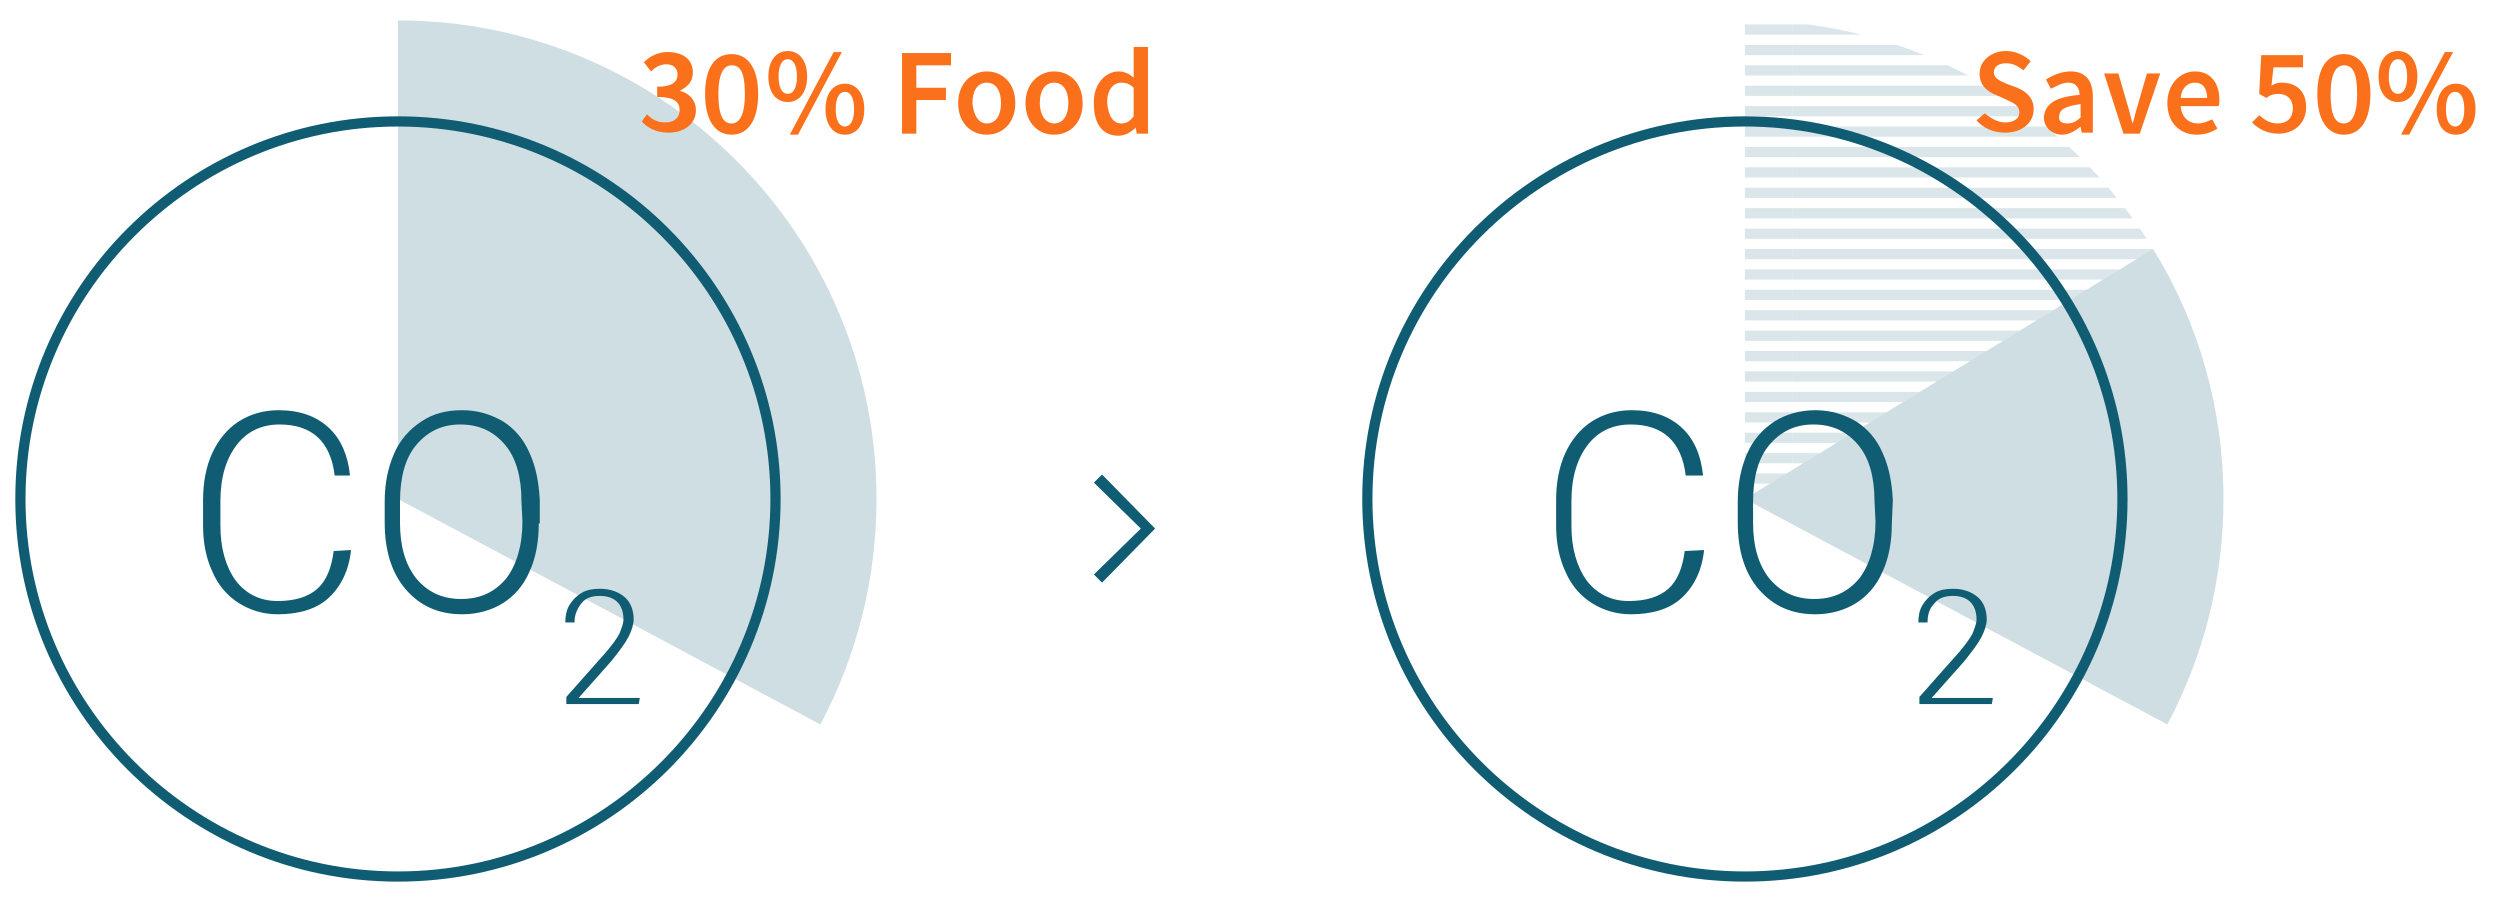
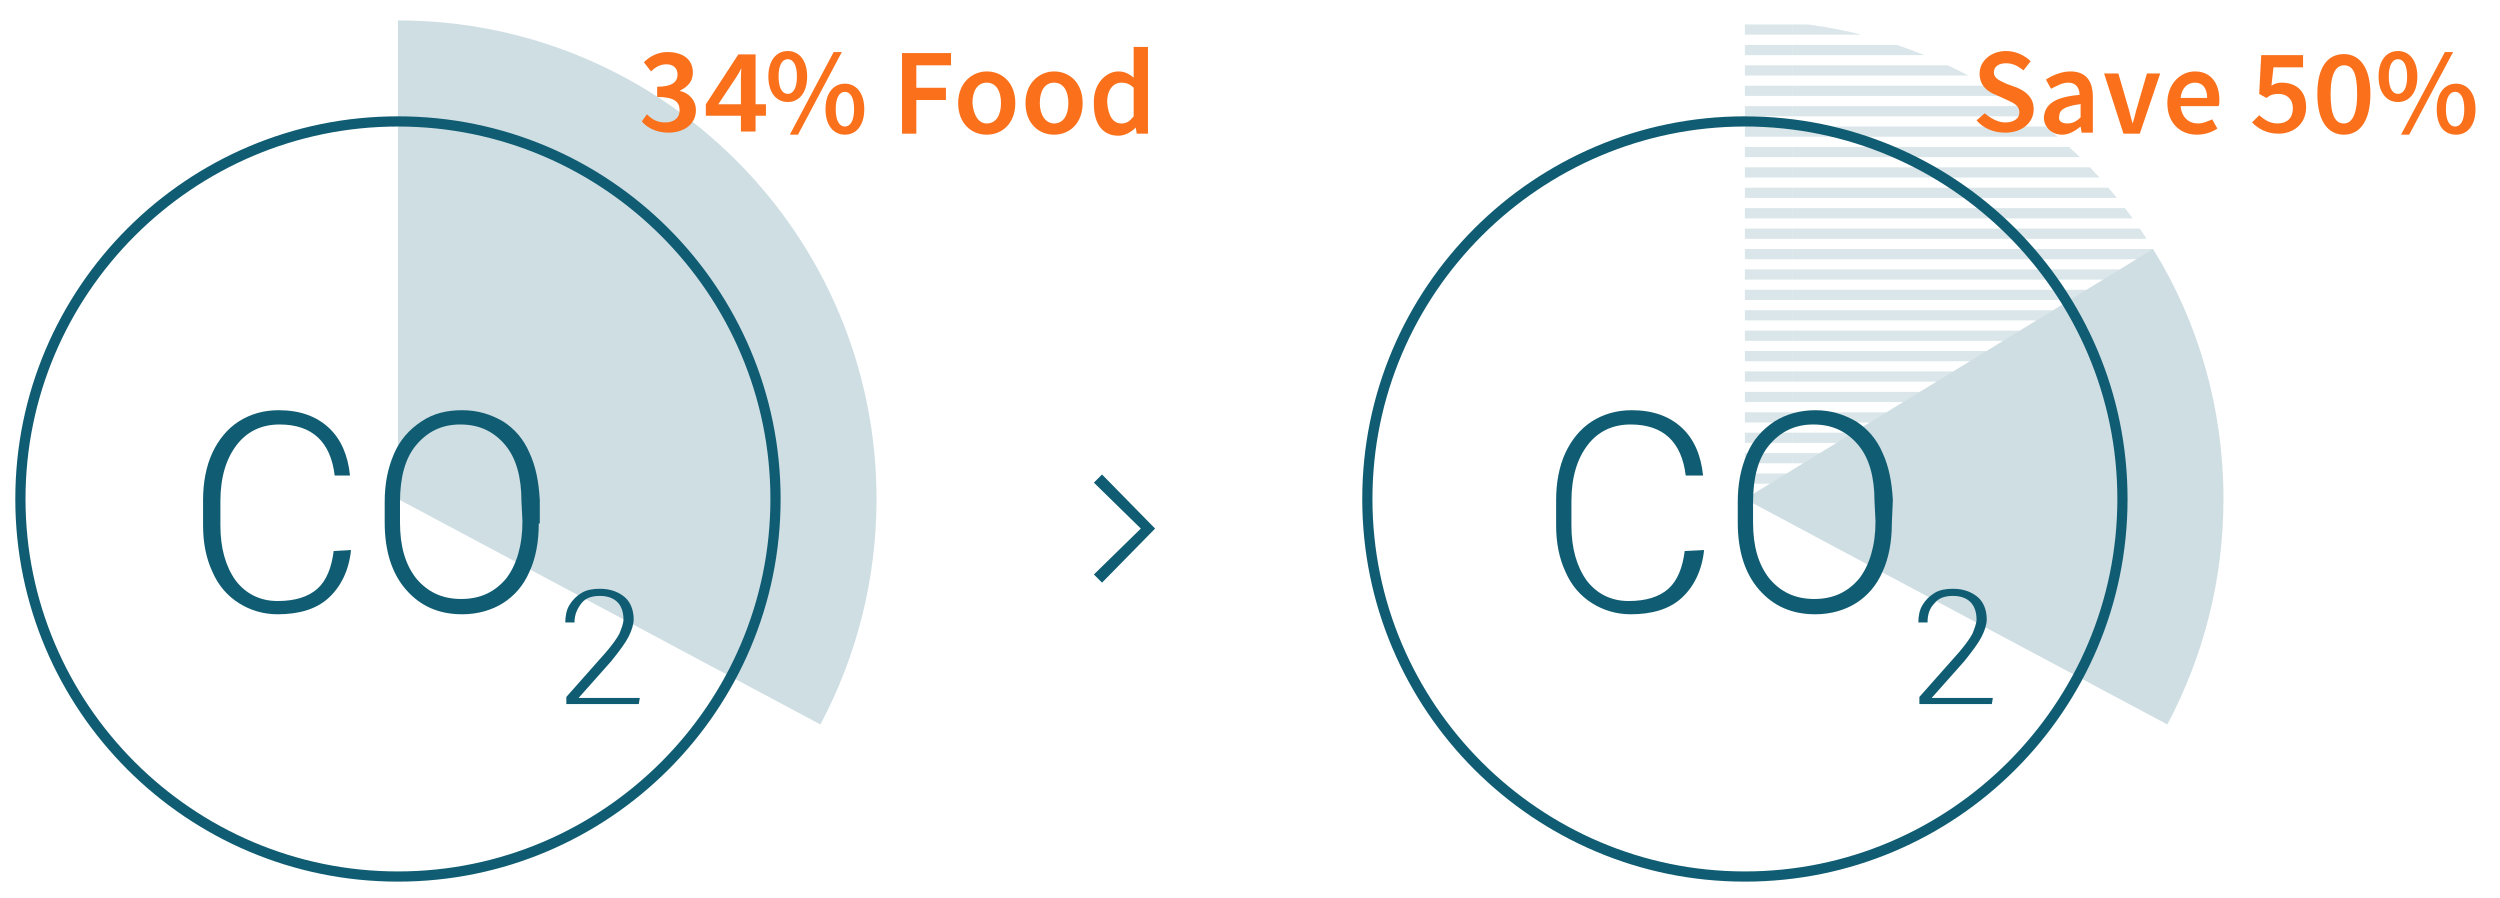
<svg xmlns="http://www.w3.org/2000/svg" width="100%" height="100%" viewBox="0 0 245 88" version="1.1" xml:space="preserve" style="fill-rule:evenodd;clip-rule:evenodd;stroke-miterlimit:10;">
  <g opacity="0.16">
    <g>
-       <clipPath id="_clip1">
-         <path d="M171,2L171,48.9L211,24.4C202.7,10.9 187.9,2 171,2Z" />
-       </clipPath>
-       <g clip-path="url(#_clip1)">
-         <rect x="175.7" y="-0.1" width="50" height="10" style="fill:none;" />
-         <g>
-           <path d="M175.7,9.9L225.7,9.9L225.7,-0.1L175.7,-0.1L175.7,9.9Z" style="fill:none;fill-rule:nonzero;" />
-           <g>
-             <path d="M175.7,9.9L225.7,9.9L225.7,-0.1L175.7,-0.1L175.7,9.9Z" style="fill:none;fill-rule:nonzero;" />
-             <path d="M225.7,8.9L175.7,8.9" style="fill:none;fill-rule:nonzero;stroke:rgb(16,93,115);stroke-width:1px;" />
-             <path d="M225.7,6.9L175.7,6.9" style="fill:none;fill-rule:nonzero;stroke:rgb(16,93,115);stroke-width:1px;" />
-             <path d="M225.7,4.9L175.7,4.9" style="fill:none;fill-rule:nonzero;stroke:rgb(16,93,115);stroke-width:1px;" />
-             <path d="M225.7,2.9L175.7,2.9" style="fill:none;fill-rule:nonzero;stroke:rgb(16,93,115);stroke-width:1px;" />
-             <path d="M225.7,0.9L175.7,0.9" style="fill:none;fill-rule:nonzero;stroke:rgb(16,93,115);stroke-width:1px;" />
-           </g>
-         </g>
-       </g>
-     </g>
-     <g>
-       <clipPath id="_clip2">
-         <path d="M171,2L171,48.9L211,24.4C202.7,10.9 187.9,2 171,2Z" />
-       </clipPath>
-       <g clip-path="url(#_clip2)">
-         <rect x="175.7" y="9.9" width="50" height="10" style="fill:none;" />
-         <g>
-           <path d="M175.7,19.9L225.7,19.9L225.7,9.9L175.7,9.9L175.7,19.9Z" style="fill:none;fill-rule:nonzero;" />
-           <g>
-             <path d="M175.7,19.9L225.7,19.9L225.7,9.9L175.7,9.9L175.7,19.9Z" style="fill:none;fill-rule:nonzero;" />
-             <path d="M225.7,18.9L175.7,18.9" style="fill:none;fill-rule:nonzero;stroke:rgb(16,93,115);stroke-width:1px;" />
-             <path d="M225.7,16.9L175.7,16.9" style="fill:none;fill-rule:nonzero;stroke:rgb(16,93,115);stroke-width:1px;" />
-             <path d="M225.7,14.9L175.7,14.9" style="fill:none;fill-rule:nonzero;stroke:rgb(16,93,115);stroke-width:1px;" />
-             <path d="M225.7,12.9L175.7,12.9" style="fill:none;fill-rule:nonzero;stroke:rgb(16,93,115);stroke-width:1px;" />
-             <path d="M225.7,10.9L175.7,10.9" style="fill:none;fill-rule:nonzero;stroke:rgb(16,93,115);stroke-width:1px;" />
-           </g>
-         </g>
-       </g>
-     </g>
-     <g>
-       <clipPath id="_clip3">
-         <path d="M171,2L171,48.9L211,24.4C202.7,10.9 187.9,2 171,2Z" />
-       </clipPath>
-       <g clip-path="url(#_clip3)">
-         <rect x="175.7" y="19.9" width="50" height="10" style="fill:none;" />
-         <g>
-           <path d="M175.7,29.9L225.7,29.9L225.7,19.9L175.7,19.9L175.7,29.9Z" style="fill:none;fill-rule:nonzero;" />
-           <g>
-             <path d="M175.7,29.9L225.7,29.9L225.7,19.9L175.7,19.9L175.7,29.9Z" style="fill:none;fill-rule:nonzero;" />
-             <path d="M225.7,28.9L175.7,28.9" style="fill:none;fill-rule:nonzero;stroke:rgb(16,93,115);stroke-width:1px;" />
-             <path d="M225.7,26.9L175.7,26.9" style="fill:none;fill-rule:nonzero;stroke:rgb(16,93,115);stroke-width:1px;" />
-             <path d="M225.7,24.9L175.7,24.9" style="fill:none;fill-rule:nonzero;stroke:rgb(16,93,115);stroke-width:1px;" />
-             <path d="M225.7,22.9L175.7,22.9" style="fill:none;fill-rule:nonzero;stroke:rgb(16,93,115);stroke-width:1px;" />
-             <path d="M225.7,20.9L175.7,20.9" style="fill:none;fill-rule:nonzero;stroke:rgb(16,93,115);stroke-width:1px;" />
-           </g>
-         </g>
-       </g>
-     </g>
-     <g>
-       <clipPath id="_clip4">
-         <path d="M171,2L171,48.9L211,24.4C202.7,10.9 187.9,2 171,2Z" />
-       </clipPath>
-       <g clip-path="url(#_clip4)">
-         <rect x="175.7" y="29.9" width="50" height="10" style="fill:none;" />
-         <g>
-           <path d="M175.7,39.9L225.7,39.9L225.7,29.9L175.7,29.9L175.7,39.9Z" style="fill:none;fill-rule:nonzero;" />
-           <g>
-             <path d="M175.7,39.9L225.7,39.9L225.7,29.9L175.7,29.9L175.7,39.9Z" style="fill:none;fill-rule:nonzero;" />
-             <path d="M225.7,38.9L175.7,38.9" style="fill:none;fill-rule:nonzero;stroke:rgb(16,93,115);stroke-width:1px;" />
-             <path d="M225.7,36.9L175.7,36.9" style="fill:none;fill-rule:nonzero;stroke:rgb(16,93,115);stroke-width:1px;" />
-             <path d="M225.7,34.9L175.7,34.9" style="fill:none;fill-rule:nonzero;stroke:rgb(16,93,115);stroke-width:1px;" />
-             <path d="M225.7,32.9L175.7,32.9" style="fill:none;fill-rule:nonzero;stroke:rgb(16,93,115);stroke-width:1px;" />
-             <path d="M225.7,30.9L175.7,30.9" style="fill:none;fill-rule:nonzero;stroke:rgb(16,93,115);stroke-width:1px;" />
-           </g>
-         </g>
-       </g>
-     </g>
-     <g>
-       <clipPath id="_clip5">
-         <path d="M171,2L171,48.9L211,24.4C202.7,10.9 187.9,2 171,2Z" />
-       </clipPath>
-       <g clip-path="url(#_clip5)">
-         <rect x="175.7" y="39.9" width="50" height="10" style="fill:none;" />
-         <g>
-           <path d="M175.7,49.9L225.7,49.9L225.7,39.9L175.7,39.9L175.7,49.9Z" style="fill:none;fill-rule:nonzero;" />
-           <g>
-             <path d="M175.7,49.9L225.7,49.9L225.7,39.9L175.7,39.9L175.7,49.9Z" style="fill:none;fill-rule:nonzero;" />
-             <path d="M225.7,48.9L175.7,48.9" style="fill:none;fill-rule:nonzero;stroke:rgb(16,93,115);stroke-width:1px;" />
-             <path d="M225.7,46.9L175.7,46.9" style="fill:none;fill-rule:nonzero;stroke:rgb(16,93,115);stroke-width:1px;" />
-             <path d="M225.7,44.9L175.7,44.9" style="fill:none;fill-rule:nonzero;stroke:rgb(16,93,115);stroke-width:1px;" />
-             <path d="M225.7,42.9L175.7,42.9" style="fill:none;fill-rule:nonzero;stroke:rgb(16,93,115);stroke-width:1px;" />
-             <path d="M225.7,40.9L175.7,40.9" style="fill:none;fill-rule:nonzero;stroke:rgb(16,93,115);stroke-width:1px;" />
-           </g>
-         </g>
-       </g>
-     </g>
-     <g>
-       <clipPath id="_clip6">
-         <path d="M171,2L171,48.9L211,24.4C202.7,10.9 187.9,2 171,2Z" />
-       </clipPath>
-       <g clip-path="url(#_clip6)">
-         <rect x="125.7" y="-0.1" width="50" height="10" style="fill:none;" />
-         <g>
-           <path d="M125.7,9.9L175.7,9.9L175.7,-0.1L125.7,-0.1L125.7,9.9Z" style="fill:none;fill-rule:nonzero;" />
-           <g>
-             <path d="M125.7,9.9L175.7,9.9L175.7,-0.1L125.7,-0.1L125.7,9.9Z" style="fill:none;fill-rule:nonzero;" />
-             <path d="M175.7,8.9L125.7,8.9" style="fill:none;fill-rule:nonzero;stroke:rgb(16,93,115);stroke-width:1px;" />
-             <path d="M175.7,6.9L125.7,6.9" style="fill:none;fill-rule:nonzero;stroke:rgb(16,93,115);stroke-width:1px;" />
-             <path d="M175.7,4.9L125.7,4.9" style="fill:none;fill-rule:nonzero;stroke:rgb(16,93,115);stroke-width:1px;" />
-             <path d="M175.7,2.9L125.7,2.9" style="fill:none;fill-rule:nonzero;stroke:rgb(16,93,115);stroke-width:1px;" />
-             <path d="M175.7,0.9L125.7,0.9" style="fill:none;fill-rule:nonzero;stroke:rgb(16,93,115);stroke-width:1px;" />
-           </g>
-         </g>
-       </g>
-     </g>
-     <g>
-       <clipPath id="_clip7">
-         <path d="M171,2L171,48.9L211,24.4C202.7,10.9 187.9,2 171,2Z" />
-       </clipPath>
-       <g clip-path="url(#_clip7)">
-         <rect x="125.7" y="9.9" width="50" height="10" style="fill:none;" />
-         <g>
-           <path d="M125.7,19.9L175.7,19.9L175.7,9.9L125.7,9.9L125.7,19.9Z" style="fill:none;fill-rule:nonzero;" />
-           <g>
-             <path d="M125.7,19.9L175.7,19.9L175.7,9.9L125.7,9.9L125.7,19.9Z" style="fill:none;fill-rule:nonzero;" />
-             <path d="M175.7,18.9L125.7,18.9" style="fill:none;fill-rule:nonzero;stroke:rgb(16,93,115);stroke-width:1px;" />
-             <path d="M175.7,16.9L125.7,16.9" style="fill:none;fill-rule:nonzero;stroke:rgb(16,93,115);stroke-width:1px;" />
-             <path d="M175.7,14.9L125.7,14.9" style="fill:none;fill-rule:nonzero;stroke:rgb(16,93,115);stroke-width:1px;" />
-             <path d="M175.7,12.9L125.7,12.9" style="fill:none;fill-rule:nonzero;stroke:rgb(16,93,115);stroke-width:1px;" />
-             <path d="M175.7,10.9L125.7,10.9" style="fill:none;fill-rule:nonzero;stroke:rgb(16,93,115);stroke-width:1px;" />
-           </g>
-         </g>
-       </g>
-     </g>
-     <g>
-       <clipPath id="_clip8">
-         <path d="M171,2L171,48.9L211,24.4C202.7,10.9 187.9,2 171,2Z" />
-       </clipPath>
-       <g clip-path="url(#_clip8)">
-         <rect x="125.7" y="19.9" width="50" height="10" style="fill:none;" />
-         <g>
-           <path d="M125.7,29.9L175.7,29.9L175.7,19.9L125.7,19.9L125.7,29.9Z" style="fill:none;fill-rule:nonzero;" />
-           <g>
-             <path d="M125.7,29.9L175.7,29.9L175.7,19.9L125.7,19.9L125.7,29.9Z" style="fill:none;fill-rule:nonzero;" />
-             <path d="M175.7,28.9L125.7,28.9" style="fill:none;fill-rule:nonzero;stroke:rgb(16,93,115);stroke-width:1px;" />
-             <path d="M175.7,26.9L125.7,26.9" style="fill:none;fill-rule:nonzero;stroke:rgb(16,93,115);stroke-width:1px;" />
-             <path d="M175.7,24.9L125.7,24.9" style="fill:none;fill-rule:nonzero;stroke:rgb(16,93,115);stroke-width:1px;" />
-             <path d="M175.7,22.9L125.7,22.9" style="fill:none;fill-rule:nonzero;stroke:rgb(16,93,115);stroke-width:1px;" />
-             <path d="M175.7,20.9L125.7,20.9" style="fill:none;fill-rule:nonzero;stroke:rgb(16,93,115);stroke-width:1px;" />
-           </g>
-         </g>
-       </g>
-     </g>
-     <g>
-       <clipPath id="_clip9">
-         <path d="M171,2L171,48.9L211,24.4C202.7,10.9 187.9,2 171,2Z" />
-       </clipPath>
-       <g clip-path="url(#_clip9)">
-         <rect x="125.7" y="29.9" width="50" height="10" style="fill:none;" />
-         <g>
-           <path d="M125.7,39.9L175.7,39.9L175.7,29.9L125.7,29.9L125.7,39.9Z" style="fill:none;fill-rule:nonzero;" />
-           <g>
-             <path d="M125.7,39.9L175.7,39.9L175.7,29.9L125.7,29.9L125.7,39.9Z" style="fill:none;fill-rule:nonzero;" />
-             <path d="M175.7,38.9L125.7,38.9" style="fill:none;fill-rule:nonzero;stroke:rgb(16,93,115);stroke-width:1px;" />
-             <path d="M175.7,36.9L125.7,36.9" style="fill:none;fill-rule:nonzero;stroke:rgb(16,93,115);stroke-width:1px;" />
-             <path d="M175.7,34.9L125.7,34.9" style="fill:none;fill-rule:nonzero;stroke:rgb(16,93,115);stroke-width:1px;" />
-             <path d="M175.7,32.9L125.7,32.9" style="fill:none;fill-rule:nonzero;stroke:rgb(16,93,115);stroke-width:1px;" />
-             <path d="M175.7,30.9L125.7,30.9" style="fill:none;fill-rule:nonzero;stroke:rgb(16,93,115);stroke-width:1px;" />
-           </g>
-         </g>
-       </g>
-     </g>
-     <g>
-       <clipPath id="_clip10">
-         <path d="M171,2L171,48.9L211,24.4C202.7,10.9 187.9,2 171,2Z" />
-       </clipPath>
-       <g clip-path="url(#_clip10)">
-         <rect x="125.7" y="39.9" width="50" height="10" style="fill:none;" />
-         <g>
-           <path d="M125.7,49.9L175.7,49.9L175.7,39.9L125.7,39.9L125.7,49.9Z" style="fill:none;fill-rule:nonzero;" />
-           <g>
-             <path d="M125.7,49.9L175.7,49.9L175.7,39.9L125.7,39.9L125.7,49.9Z" style="fill:none;fill-rule:nonzero;" />
-             <path d="M175.7,48.9L125.7,48.9" style="fill:none;fill-rule:nonzero;stroke:rgb(16,93,115);stroke-width:1px;" />
-             <path d="M175.7,46.9L125.7,46.9" style="fill:none;fill-rule:nonzero;stroke:rgb(16,93,115);stroke-width:1px;" />
-             <path d="M175.7,44.9L125.7,44.9" style="fill:none;fill-rule:nonzero;stroke:rgb(16,93,115);stroke-width:1px;" />
-             <path d="M175.7,42.9L125.7,42.9" style="fill:none;fill-rule:nonzero;stroke:rgb(16,93,115);stroke-width:1px;" />
-             <path d="M175.7,40.9L125.7,40.9" style="fill:none;fill-rule:nonzero;stroke:rgb(16,93,115);stroke-width:1px;" />
+       <g>
+         <clipPath id="_clip1">
+           <path d="M171,2L171,48.9L211,24.4C202.7,10.9 187.9,2 171,2Z" />
+         </clipPath>
+         <g clip-path="url(#_clip1)">
+           <rect x="175.7" y="-0.1" width="50" height="10" style="fill:none;" />
+           <g>
+             <rect x="175.7" y="-0.1" width="50" height="10" style="fill:none;fill-rule:nonzero;" />
+             <g>
+               <rect x="175.7" y="-0.1" width="50" height="10" style="fill:none;fill-rule:nonzero;" />
+               <path d="M225.7,8.9L175.7,8.9" style="fill:none;fill-rule:nonzero;stroke:rgb(16,93,115);stroke-width:1px;" />
+               <path d="M225.7,6.9L175.7,6.9" style="fill:none;fill-rule:nonzero;stroke:rgb(16,93,115);stroke-width:1px;" />
+               <path d="M225.7,4.9L175.7,4.9" style="fill:none;fill-rule:nonzero;stroke:rgb(16,93,115);stroke-width:1px;" />
+               <path d="M225.7,2.9L175.7,2.9" style="fill:none;fill-rule:nonzero;stroke:rgb(16,93,115);stroke-width:1px;" />
+               <path d="M225.7,0.9L175.7,0.9" style="fill:none;fill-rule:nonzero;stroke:rgb(16,93,115);stroke-width:1px;" />
+             </g>
+           </g>
+         </g>
+       </g>
+     </g>
+     <g>
+       <g>
+         <clipPath id="_clip2">
+           <path d="M171,2L171,48.9L211,24.4C202.7,10.9 187.9,2 171,2Z" />
+         </clipPath>
+         <g clip-path="url(#_clip2)">
+           <rect x="175.7" y="9.9" width="50" height="10" style="fill:none;" />
+           <g>
+             <rect x="175.7" y="9.9" width="50" height="10" style="fill:none;fill-rule:nonzero;" />
+             <g>
+               <rect x="175.7" y="9.9" width="50" height="10" style="fill:none;fill-rule:nonzero;" />
+               <path d="M225.7,18.9L175.7,18.9" style="fill:none;fill-rule:nonzero;stroke:rgb(16,93,115);stroke-width:1px;" />
+               <path d="M225.7,16.9L175.7,16.9" style="fill:none;fill-rule:nonzero;stroke:rgb(16,93,115);stroke-width:1px;" />
+               <path d="M225.7,14.9L175.7,14.9" style="fill:none;fill-rule:nonzero;stroke:rgb(16,93,115);stroke-width:1px;" />
+               <path d="M225.7,12.9L175.7,12.9" style="fill:none;fill-rule:nonzero;stroke:rgb(16,93,115);stroke-width:1px;" />
+               <path d="M225.7,10.9L175.7,10.9" style="fill:none;fill-rule:nonzero;stroke:rgb(16,93,115);stroke-width:1px;" />
+             </g>
+           </g>
+         </g>
+       </g>
+     </g>
+     <g>
+       <g>
+         <clipPath id="_clip3">
+           <path d="M171,2L171,48.9L211,24.4C202.7,10.9 187.9,2 171,2Z" />
+         </clipPath>
+         <g clip-path="url(#_clip3)">
+           <rect x="175.7" y="19.9" width="50" height="10" style="fill:none;" />
+           <g>
+             <rect x="175.7" y="19.9" width="50" height="10" style="fill:none;fill-rule:nonzero;" />
+             <g>
+               <rect x="175.7" y="19.9" width="50" height="10" style="fill:none;fill-rule:nonzero;" />
+               <path d="M225.7,28.9L175.7,28.9" style="fill:none;fill-rule:nonzero;stroke:rgb(16,93,115);stroke-width:1px;" />
+               <path d="M225.7,26.9L175.7,26.9" style="fill:none;fill-rule:nonzero;stroke:rgb(16,93,115);stroke-width:1px;" />
+               <path d="M225.7,24.9L175.7,24.9" style="fill:none;fill-rule:nonzero;stroke:rgb(16,93,115);stroke-width:1px;" />
+               <path d="M225.7,22.9L175.7,22.9" style="fill:none;fill-rule:nonzero;stroke:rgb(16,93,115);stroke-width:1px;" />
+               <path d="M225.7,20.9L175.7,20.9" style="fill:none;fill-rule:nonzero;stroke:rgb(16,93,115);stroke-width:1px;" />
+             </g>
+           </g>
+         </g>
+       </g>
+     </g>
+     <g>
+       <g>
+         <clipPath id="_clip4">
+           <path d="M171,2L171,48.9L211,24.4C202.7,10.9 187.9,2 171,2Z" />
+         </clipPath>
+         <g clip-path="url(#_clip4)">
+           <rect x="175.7" y="29.9" width="50" height="10" style="fill:none;" />
+           <g>
+             <rect x="175.7" y="29.9" width="50" height="10" style="fill:none;fill-rule:nonzero;" />
+             <g>
+               <rect x="175.7" y="29.9" width="50" height="10" style="fill:none;fill-rule:nonzero;" />
+               <path d="M225.7,38.9L175.7,38.9" style="fill:none;fill-rule:nonzero;stroke:rgb(16,93,115);stroke-width:1px;" />
+               <path d="M225.7,36.9L175.7,36.9" style="fill:none;fill-rule:nonzero;stroke:rgb(16,93,115);stroke-width:1px;" />
+               <path d="M225.7,34.9L175.7,34.9" style="fill:none;fill-rule:nonzero;stroke:rgb(16,93,115);stroke-width:1px;" />
+               <path d="M225.7,32.9L175.7,32.9" style="fill:none;fill-rule:nonzero;stroke:rgb(16,93,115);stroke-width:1px;" />
+               <path d="M225.7,30.9L175.7,30.9" style="fill:none;fill-rule:nonzero;stroke:rgb(16,93,115);stroke-width:1px;" />
+             </g>
+           </g>
+         </g>
+       </g>
+     </g>
+     <g>
+       <g>
+         <clipPath id="_clip5">
+           <path d="M171,2L171,48.9L211,24.4C202.7,10.9 187.9,2 171,2Z" />
+         </clipPath>
+         <g clip-path="url(#_clip5)">
+           <rect x="175.7" y="39.9" width="50" height="10" style="fill:none;" />
+           <g>
+             <rect x="175.7" y="39.9" width="50" height="10" style="fill:none;fill-rule:nonzero;" />
+             <g>
+               <rect x="175.7" y="39.9" width="50" height="10" style="fill:none;fill-rule:nonzero;" />
+               <path d="M225.7,48.9L175.7,48.9" style="fill:none;fill-rule:nonzero;stroke:rgb(16,93,115);stroke-width:1px;" />
+               <path d="M225.7,46.9L175.7,46.9" style="fill:none;fill-rule:nonzero;stroke:rgb(16,93,115);stroke-width:1px;" />
+               <path d="M225.7,44.9L175.7,44.9" style="fill:none;fill-rule:nonzero;stroke:rgb(16,93,115);stroke-width:1px;" />
+               <path d="M225.7,42.9L175.7,42.9" style="fill:none;fill-rule:nonzero;stroke:rgb(16,93,115);stroke-width:1px;" />
+               <path d="M225.7,40.9L175.7,40.9" style="fill:none;fill-rule:nonzero;stroke:rgb(16,93,115);stroke-width:1px;" />
+             </g>
+           </g>
+         </g>
+       </g>
+     </g>
+     <g>
+       <g>
+         <clipPath id="_clip6">
+           <path d="M171,2L171,48.9L211,24.4C202.7,10.9 187.9,2 171,2Z" />
+         </clipPath>
+         <g clip-path="url(#_clip6)">
+           <rect x="125.7" y="-0.1" width="50" height="10" style="fill:none;" />
+           <g>
+             <rect x="125.7" y="-0.1" width="50" height="10" style="fill:none;fill-rule:nonzero;" />
+             <g>
+               <rect x="125.7" y="-0.1" width="50" height="10" style="fill:none;fill-rule:nonzero;" />
+               <path d="M175.7,8.9L125.7,8.9" style="fill:none;fill-rule:nonzero;stroke:rgb(16,93,115);stroke-width:1px;" />
+               <path d="M175.7,6.9L125.7,6.9" style="fill:none;fill-rule:nonzero;stroke:rgb(16,93,115);stroke-width:1px;" />
+               <path d="M175.7,4.9L125.7,4.9" style="fill:none;fill-rule:nonzero;stroke:rgb(16,93,115);stroke-width:1px;" />
+               <path d="M175.7,2.9L125.7,2.9" style="fill:none;fill-rule:nonzero;stroke:rgb(16,93,115);stroke-width:1px;" />
+               <path d="M175.7,0.9L125.7,0.9" style="fill:none;fill-rule:nonzero;stroke:rgb(16,93,115);stroke-width:1px;" />
+             </g>
+           </g>
+         </g>
+       </g>
+     </g>
+     <g>
+       <g>
+         <clipPath id="_clip7">
+           <path d="M171,2L171,48.9L211,24.4C202.7,10.9 187.9,2 171,2Z" />
+         </clipPath>
+         <g clip-path="url(#_clip7)">
+           <rect x="125.7" y="9.9" width="50" height="10" style="fill:none;" />
+           <g>
+             <rect x="125.7" y="9.9" width="50" height="10" style="fill:none;fill-rule:nonzero;" />
+             <g>
+               <rect x="125.7" y="9.9" width="50" height="10" style="fill:none;fill-rule:nonzero;" />
+               <path d="M175.7,18.9L125.7,18.9" style="fill:none;fill-rule:nonzero;stroke:rgb(16,93,115);stroke-width:1px;" />
+               <path d="M175.7,16.9L125.7,16.9" style="fill:none;fill-rule:nonzero;stroke:rgb(16,93,115);stroke-width:1px;" />
+               <path d="M175.7,14.9L125.7,14.9" style="fill:none;fill-rule:nonzero;stroke:rgb(16,93,115);stroke-width:1px;" />
+               <path d="M175.7,12.9L125.7,12.9" style="fill:none;fill-rule:nonzero;stroke:rgb(16,93,115);stroke-width:1px;" />
+               <path d="M175.7,10.9L125.7,10.9" style="fill:none;fill-rule:nonzero;stroke:rgb(16,93,115);stroke-width:1px;" />
+             </g>
+           </g>
+         </g>
+       </g>
+     </g>
+     <g>
+       <g>
+         <clipPath id="_clip8">
+           <path d="M171,2L171,48.9L211,24.4C202.7,10.9 187.9,2 171,2Z" />
+         </clipPath>
+         <g clip-path="url(#_clip8)">
+           <rect x="125.7" y="19.9" width="50" height="10" style="fill:none;" />
+           <g>
+             <rect x="125.7" y="19.9" width="50" height="10" style="fill:none;fill-rule:nonzero;" />
+             <g>
+               <rect x="125.7" y="19.9" width="50" height="10" style="fill:none;fill-rule:nonzero;" />
+               <path d="M175.7,28.9L125.7,28.9" style="fill:none;fill-rule:nonzero;stroke:rgb(16,93,115);stroke-width:1px;" />
+               <path d="M175.7,26.9L125.7,26.9" style="fill:none;fill-rule:nonzero;stroke:rgb(16,93,115);stroke-width:1px;" />
+               <path d="M175.7,24.9L125.7,24.9" style="fill:none;fill-rule:nonzero;stroke:rgb(16,93,115);stroke-width:1px;" />
+               <path d="M175.7,22.9L125.7,22.9" style="fill:none;fill-rule:nonzero;stroke:rgb(16,93,115);stroke-width:1px;" />
+               <path d="M175.7,20.9L125.7,20.9" style="fill:none;fill-rule:nonzero;stroke:rgb(16,93,115);stroke-width:1px;" />
+             </g>
+           </g>
+         </g>
+       </g>
+     </g>
+     <g>
+       <g>
+         <clipPath id="_clip9">
+           <path d="M171,2L171,48.9L211,24.4C202.7,10.9 187.9,2 171,2Z" />
+         </clipPath>
+         <g clip-path="url(#_clip9)">
+           <rect x="125.7" y="29.9" width="50" height="10" style="fill:none;" />
+           <g>
+             <rect x="125.7" y="29.9" width="50" height="10" style="fill:none;fill-rule:nonzero;" />
+             <g>
+               <rect x="125.7" y="29.9" width="50" height="10" style="fill:none;fill-rule:nonzero;" />
+               <path d="M175.7,38.9L125.7,38.9" style="fill:none;fill-rule:nonzero;stroke:rgb(16,93,115);stroke-width:1px;" />
+               <path d="M175.7,36.9L125.7,36.9" style="fill:none;fill-rule:nonzero;stroke:rgb(16,93,115);stroke-width:1px;" />
+               <path d="M175.7,34.9L125.7,34.9" style="fill:none;fill-rule:nonzero;stroke:rgb(16,93,115);stroke-width:1px;" />
+               <path d="M175.7,32.9L125.7,32.9" style="fill:none;fill-rule:nonzero;stroke:rgb(16,93,115);stroke-width:1px;" />
+               <path d="M175.7,30.9L125.7,30.9" style="fill:none;fill-rule:nonzero;stroke:rgb(16,93,115);stroke-width:1px;" />
+             </g>
+           </g>
+         </g>
+       </g>
+     </g>
+     <g>
+       <g>
+         <clipPath id="_clip10">
+           <path d="M171,2L171,48.9L211,24.4C202.7,10.9 187.9,2 171,2Z" />
+         </clipPath>
+         <g clip-path="url(#_clip10)">
+           <rect x="125.7" y="39.9" width="50" height="10" style="fill:none;" />
+           <g>
+             <rect x="125.7" y="39.9" width="50" height="10" style="fill:none;fill-rule:nonzero;" />
+             <g>
+               <rect x="125.7" y="39.9" width="50" height="10" style="fill:none;fill-rule:nonzero;" />
+               <path d="M175.7,48.9L125.7,48.9" style="fill:none;fill-rule:nonzero;stroke:rgb(16,93,115);stroke-width:1px;" />
+               <path d="M175.7,46.9L125.7,46.9" style="fill:none;fill-rule:nonzero;stroke:rgb(16,93,115);stroke-width:1px;" />
+               <path d="M175.7,44.9L125.7,44.9" style="fill:none;fill-rule:nonzero;stroke:rgb(16,93,115);stroke-width:1px;" />
+               <path d="M175.7,42.9L125.7,42.9" style="fill:none;fill-rule:nonzero;stroke:rgb(16,93,115);stroke-width:1px;" />
+               <path d="M175.7,40.9L125.7,40.9" style="fill:none;fill-rule:nonzero;stroke:rgb(16,93,115);stroke-width:1px;" />
+             </g>
          </g>
        </g>
      </g>
    </g>
  </g>
  <path d="M211,24.4L171,48.9L212.4,71C215.9,64.4 217.9,56.9 217.9,48.9C217.9,39.9 215.4,31.5 211,24.4Z" style="fill:rgb(16,93,115);fill-opacity:0.2;fill-rule:nonzero;" />
  <path d="M39,86.4C18.3,86.4 1.5,69.6 1.5,48.9C1.5,28.2 18.3,11.4 39,11.4C59.7,11.4 76.5,28.2 76.5,48.9C76.5,69.6 59.7,86.4 39,86.4ZM39,12.4C18.9,12.4 2.5,28.8 2.5,48.9C2.5,69 18.9,85.4 39,85.4C59.1,85.4 75.5,69 75.5,48.9C75.5,28.8 59.1,12.4 39,12.4Z" style="fill:rgb(16,93,115);fill-rule:nonzero;" />
  <path d="M39,2L39,48.9L80.4,71C83.9,64.4 85.9,56.9 85.9,48.9C85.9,23 64.9,2 39,2Z" style="fill:rgb(16,93,115);fill-opacity:0.2;fill-rule:nonzero;" />
  <g>
    <g>
      <path d="M34.4,53.9C34.2,55.9 33.4,57.5 32.2,58.6C31,59.7 29.3,60.2 27.2,60.2C25.8,60.2 24.5,59.8 23.4,59.1C22.3,58.4 21.4,57.4 20.8,56C20.2,54.7 19.9,53.2 19.9,51.5L19.9,49C19.9,47.3 20.2,45.7 20.8,44.4C21.4,43.1 22.3,42 23.4,41.3C24.5,40.6 25.8,40.2 27.3,40.2C29.4,40.2 31,40.8 32.2,41.9C33.4,43 34.1,44.6 34.3,46.6L32.8,46.6C32.4,43.3 30.6,41.6 27.4,41.6C25.6,41.6 24.2,42.3 23.2,43.6C22.2,44.9 21.6,46.7 21.6,49.1L21.6,51.5C21.6,53.7 22.1,55.5 23.1,56.9C24.1,58.2 25.5,58.9 27.2,58.9C28.9,58.9 30.2,58.5 31.1,57.7C32,56.9 32.5,55.6 32.7,54L34.4,53.9Z" style="fill:rgb(16,93,115);fill-rule:nonzero;" />
      <path d="M52.8,51.3C52.8,53.1 52.5,54.7 51.9,56C51.3,57.4 50.4,58.4 49.3,59.1C48.2,59.8 46.8,60.2 45.3,60.2C43,60.2 41.2,59.4 39.8,57.8C38.4,56.2 37.7,54 37.7,51.2L37.7,49.2C37.7,47.4 38,45.9 38.6,44.5C39.2,43.1 40.1,42.1 41.3,41.3C42.5,40.5 43.8,40.2 45.3,40.2C46.8,40.2 48.1,40.6 49.3,41.3C50.4,42 51.3,43 51.9,44.4C52.5,45.7 52.8,47.2 52.9,49L52.9,51.3L52.8,51.3ZM51.1,49.1C51.1,46.8 50.6,44.9 49.5,43.6C48.4,42.3 47,41.6 45.1,41.6C43.3,41.6 41.9,42.3 40.8,43.6C39.7,44.9 39.2,46.8 39.2,49.2L39.2,51.2C39.2,53.5 39.7,55.3 40.8,56.7C41.9,58 43.3,58.7 45.2,58.7C47.1,58.7 48.5,58 49.6,56.7C50.6,55.4 51.2,53.5 51.2,51.1L51.1,49.1Z" style="fill:rgb(16,93,115);fill-rule:nonzero;" />
    </g>
    <path d="M62.6,69L55.5,69L55.5,68.3L59.4,63.9C60,63.2 60.5,62.5 60.7,62.1C60.9,61.6 61.1,61.1 61.1,60.7C61.1,60 60.9,59.4 60.5,59C60.1,58.6 59.5,58.4 58.8,58.4C58,58.4 57.4,58.6 57,59.1C56.6,59.6 56.3,60.2 56.3,61L55.4,61C55.4,60.4 55.5,59.8 55.8,59.3C56.1,58.8 56.5,58.4 57,58.1C57.5,57.8 58.1,57.7 58.8,57.7C59.8,57.7 60.6,58 61.2,58.5C61.8,59 62.1,59.8 62.1,60.7C62.1,61.2 61.9,61.8 61.6,62.4C61.3,63 60.7,63.8 59.9,64.8L56.7,68.4L62.7,68.4L62.6,69Z" style="fill:rgb(16,93,115);fill-rule:nonzero;" />
  </g>
  <g>
    <g>
      <path d="M167,53.9C166.8,55.9 166,57.5 164.8,58.6C163.6,59.7 161.9,60.2 159.8,60.2C158.4,60.2 157.1,59.8 156,59.1C154.9,58.4 154,57.4 153.4,56C152.8,54.7 152.5,53.2 152.5,51.5L152.5,49C152.5,47.3 152.8,45.7 153.4,44.4C154,43.1 154.9,42 156,41.3C157.1,40.6 158.4,40.2 159.9,40.2C162,40.2 163.6,40.8 164.8,41.9C166,43 166.7,44.6 166.9,46.6L165.2,46.6C164.8,43.3 163,41.6 159.8,41.6C158,41.6 156.6,42.3 155.6,43.6C154.6,44.9 154,46.7 154,49.1L154,51.5C154,53.7 154.5,55.5 155.5,56.9C156.5,58.2 157.9,58.9 159.6,58.9C161.3,58.9 162.6,58.5 163.5,57.7C164.4,56.9 164.9,55.6 165.1,54L167,53.9Z" style="fill:rgb(16,93,115);fill-rule:nonzero;" />
      <path d="M185.4,51.3C185.4,53.1 185.1,54.7 184.5,56C183.9,57.4 183,58.4 181.9,59.1C180.8,59.8 179.4,60.2 177.9,60.2C175.6,60.2 173.8,59.4 172.4,57.8C171,56.2 170.3,54 170.3,51.2L170.3,49.2C170.3,47.4 170.6,45.9 171.2,44.5C171.8,43.1 172.7,42.1 173.9,41.3C175,40.6 176.4,40.2 177.9,40.2C179.4,40.2 180.7,40.6 181.9,41.3C183,42 183.9,43 184.5,44.4C185.1,45.7 185.4,47.2 185.5,49L185.4,51.3ZM183.7,49.1C183.7,46.8 183.2,44.9 182.1,43.6C181,42.3 179.6,41.6 177.7,41.6C175.9,41.6 174.5,42.3 173.4,43.6C172.3,44.9 171.8,46.8 171.8,49.2L171.8,51.2C171.8,53.5 172.3,55.3 173.4,56.7C174.5,58 175.9,58.7 177.8,58.7C179.7,58.7 181.1,58 182.2,56.7C183.2,55.4 183.8,53.5 183.8,51.1L183.7,49.1Z" style="fill:rgb(16,93,115);fill-rule:nonzero;" />
    </g>
    <path d="M195.2,69L188.1,69L188.1,68.3L192,63.9C192.6,63.2 193.1,62.5 193.3,62.1C193.5,61.6 193.7,61.1 193.7,60.7C193.7,60 193.5,59.4 193.1,59C192.7,58.6 192.1,58.4 191.4,58.4C190.6,58.4 190,58.6 189.6,59.1C189.1,59.6 188.9,60.2 188.9,61L188,61C188,60.4 188.1,59.8 188.4,59.3C188.7,58.8 189.1,58.4 189.6,58.1C190.1,57.8 190.7,57.7 191.4,57.7C192.4,57.7 193.2,58 193.8,58.5C194.4,59 194.7,59.8 194.7,60.7C194.7,61.2 194.5,61.8 194.2,62.4C193.9,63 193.3,63.8 192.5,64.8L189.3,68.4L195.3,68.4L195.2,69Z" style="fill:rgb(16,93,115);fill-rule:nonzero;" />
  </g>
  <g>
    <path d="M63.4,11.2C63.9,11.7 64.4,12 65.2,12C66,12 66.6,11.6 66.6,10.8C66.6,10 66.1,9.5 64.4,9.5L64.4,8.5C65.9,8.5 66.4,8 66.4,7.3C66.4,6.7 66,6.3 65.3,6.3C64.7,6.3 64.2,6.6 63.8,7L63.1,6.1C63.7,5.5 64.5,5.1 65.4,5.1C66.9,5.1 67.9,5.8 67.9,7.1C67.9,8 67.4,8.5 66.6,8.9C67.5,9.1 68.2,9.8 68.2,10.8C68.2,12.2 67,13 65.5,13C64.3,13 63.4,12.5 62.9,11.9L63.4,11.2Z" style="fill:rgb(250,112,27);fill-rule:nonzero;" />
    <g>
      <path d="M75.3,7.5C75.3,5.9 76.1,5 77.2,5C78.3,5 79.1,5.9 79.1,7.5C79.1,9.1 78.3,10 77.2,10C76.1,10 75.3,9.1 75.3,7.5ZM78.1,7.5C78.1,6.3 77.7,5.8 77.2,5.8C76.7,5.8 76.3,6.3 76.3,7.5C76.3,8.7 76.7,9.2 77.2,9.2C77.7,9.2 78.1,8.7 78.1,7.5ZM77.4,13.2L81.7,5.1L82.5,5.1L78.2,13.2L77.4,13.2ZM80.9,10.7C80.9,9.1 81.7,8.2 82.8,8.2C83.9,8.2 84.7,9.1 84.7,10.7C84.7,12.3 83.9,13.2 82.8,13.2C81.7,13.2 80.9,12.3 80.9,10.7ZM83.7,10.7C83.7,9.5 83.3,9 82.8,9C82.3,9 81.9,9.5 81.9,10.7C81.9,11.9 82.3,12.4 82.8,12.4C83.3,12.4 83.7,11.9 83.7,10.7Z" style="fill:rgb(250,112,27);fill-rule:nonzero;" />
-       <path d="M88.5,5.2L93.2,5.2L93.2,6.4L89.8,6.4L89.8,8.6L92.7,8.6L92.7,9.8L89.8,9.8L89.8,13.1L88.4,13.1L88.4,5.2L88.5,5.2Z" style="fill:rgb(250,112,27);fill-rule:nonzero;" />
+       <path d="M88.4,5.2L93.2,5.2L93.2,6.4L89.8,6.4L89.8,8.6L92.7,8.6L92.7,9.8L89.8,9.8L89.8,13.1L88.4,13.1L88.4,5.2Z" style="fill:rgb(250,112,27);fill-rule:nonzero;" />
      <path d="M96.7,7C98.2,7 99.5,8.1 99.5,10.1C99.5,12.1 98.2,13.2 96.7,13.2C95.2,13.2 93.9,12.1 93.9,10.1C93.9,8.1 95.3,7 96.7,7ZM96.7,12.1C97.6,12.1 98.1,11.3 98.1,10.1C98.1,8.9 97.6,8.1 96.7,8.1C95.8,8.1 95.3,8.9 95.3,10.1C95.4,11.3 95.9,12.1 96.7,12.1Z" style="fill:rgb(250,112,27);fill-rule:nonzero;" />
      <path d="M103.3,7C104.8,7 106.1,8.1 106.1,10.1C106.1,12.1 104.8,13.2 103.3,13.2C101.8,13.2 100.5,12.1 100.5,10.1C100.5,8.1 101.9,7 103.3,7ZM103.3,12.1C104.2,12.1 104.7,11.3 104.7,10.1C104.7,8.9 104.2,8.1 103.3,8.1C102.4,8.1 101.9,8.9 101.9,10.1C101.9,11.3 102.5,12.1 103.3,12.1Z" style="fill:rgb(250,112,27);fill-rule:nonzero;" />
-       <path d="M109.6,7C110.3,7 110.7,7.3 111.1,7.6L111.1,6.7L111.1,4.6L112.5,4.6L112.5,13.1L111.4,13.1L111.3,12.5C110.9,12.9 110.3,13.3 109.6,13.3C108.1,13.3 107.2,12.2 107.2,10.2C107.1,8.2 108.4,7 109.6,7ZM109.9,12.1C110.4,12.1 110.7,11.9 111.1,11.4L111.1,8.6C110.7,8.2 110.3,8.1 109.9,8.1C109.1,8.1 108.5,8.8 108.5,10C108.6,11.4 109.1,12.1 109.9,12.1Z" style="fill:rgb(250,112,27);fill-rule:nonzero;" />
-     </g>
-     <g transform="matrix(1,0,0,1,-158,0)">
-       <path d="M227.1,9.2C227.1,6.6 228.1,5.3 229.7,5.3C231.3,5.3 232.3,6.7 232.3,9.2C232.3,11.8 231.3,13.2 229.7,13.2C228.1,13.2 227.1,11.8 227.1,9.2ZM231,9.2C231,7 230.5,6.4 229.7,6.4C229,6.4 228.4,7.1 228.4,9.2C228.4,11.4 228.9,12.1 229.7,12.1C230.4,12.1 231,11.4 231,9.2Z" style="fill:rgb(250,112,27);fill-rule:nonzero;" />
+       <path d="M109.6,7C110.3,7 110.7,7.3 111.1,7.6L111.1,4.6L112.5,4.6L112.5,13.1L111.4,13.1L111.3,12.5C110.9,12.9 110.3,13.3 109.6,13.3C108.1,13.3 107.2,12.2 107.2,10.2C107.1,8.2 108.4,7 109.6,7ZM109.9,12.1C110.4,12.1 110.7,11.9 111.1,11.4L111.1,8.6C110.7,8.2 110.3,8.1 109.9,8.1C109.1,8.1 108.5,8.8 108.5,10C108.6,11.4 109.1,12.1 109.9,12.1Z" style="fill:rgb(250,112,27);fill-rule:nonzero;" />
    </g>
  </g>
  <g>
    <path d="M194.5,11.1C195.1,11.6 195.8,12 196.5,12C197.4,12 197.9,11.6 197.9,11C197.9,10.4 197.4,10.1 196.7,9.8L195.6,9.3C194.8,9 194,8.4 194,7.2C194,6 195.1,5 196.6,5C197.5,5 198.4,5.4 199,6L198.3,6.9C197.8,6.5 197.3,6.2 196.6,6.2C195.9,6.2 195.4,6.5 195.4,7.1C195.4,7.7 196,7.9 196.6,8.2L197.7,8.6C198.6,9 199.3,9.6 199.3,10.7C199.3,12 198.2,13 196.5,13C195.4,13 194.4,12.6 193.7,11.8L194.5,11.1Z" style="fill:rgb(250,112,27);fill-rule:nonzero;" />
    <path d="M203.8,9.3C203.8,8.7 203.5,8.1 202.7,8.1C202.1,8.1 201.6,8.4 201,8.7L200.5,7.8C201.1,7.4 202,7 202.9,7C204.4,7 205.1,7.9 205.1,9.5L205.1,13L204,13L203.9,12.4C203.4,12.8 202.8,13.2 202.1,13.2C201.1,13.2 200.3,12.5 200.3,11.5C200.4,10.2 201.4,9.5 203.8,9.3ZM202.6,12.1C203.1,12.1 203.5,11.9 203.9,11.5L203.9,10.2C202.3,10.4 201.8,10.8 201.8,11.4C201.7,11.9 202.1,12.1 202.6,12.1Z" style="fill:rgb(250,112,27);fill-rule:nonzero;" />
    <path d="M206.2,7.2L207.6,7.2L208.5,10.3C208.7,10.9 208.8,11.5 209,12.1C209.2,11.5 209.3,10.9 209.5,10.3L210.4,7.2L211.7,7.2L209.7,13.1L208.1,13.1L206.2,7.2Z" style="fill:rgb(250,112,27);fill-rule:nonzero;" />
    <path d="M215.1,7C216.7,7 217.5,8.2 217.5,9.8C217.5,10.1 217.5,10.3 217.4,10.4L213.7,10.4C213.8,11.5 214.5,12.1 215.4,12.1C215.9,12.1 216.3,11.9 216.8,11.7L217.3,12.6C216.7,13 216,13.2 215.3,13.2C213.7,13.2 212.4,12.1 212.4,10.1C212.4,8.2 213.7,7 215.1,7ZM216.3,9.6C216.3,8.7 215.9,8.1 215.1,8.1C214.4,8.1 213.8,8.6 213.7,9.6L216.3,9.6Z" style="fill:rgb(250,112,27);fill-rule:nonzero;" />
    <path d="M221.4,11.3C221.9,11.7 222.4,12.1 223.2,12.1C224.1,12.1 224.7,11.6 224.7,10.6C224.7,9.7 224.1,9.2 223.3,9.2C222.8,9.2 222.5,9.3 222.1,9.6L221.4,9.2L221.6,5.4L225.7,5.4L225.7,6.6L222.8,6.6L222.6,8.4C222.9,8.2 223.2,8.1 223.6,8.1C224.9,8.1 226,8.8 226,10.5C226,12.2 224.7,13.1 223.3,13.1C222.1,13.1 221.3,12.6 220.7,12L221.4,11.3Z" style="fill:rgb(250,112,27);fill-rule:nonzero;" />
    <path d="M227.1,9.2C227.1,6.6 228.1,5.3 229.7,5.3C231.3,5.3 232.3,6.7 232.3,9.2C232.3,11.8 231.3,13.2 229.7,13.2C228.1,13.2 227.1,11.8 227.1,9.2ZM231,9.2C231,7 230.5,6.4 229.7,6.4C229,6.4 228.4,7.1 228.4,9.2C228.4,11.4 228.9,12.1 229.7,12.1C230.4,12.1 231,11.4 231,9.2Z" style="fill:rgb(250,112,27);fill-rule:nonzero;" />
    <path d="M233.1,7.5C233.1,5.9 233.9,5 235,5C236.1,5 236.9,5.9 236.9,7.5C236.9,9.1 236.1,10 235,10C233.9,10 233.1,9.1 233.1,7.5ZM235.9,7.5C235.9,6.3 235.5,5.8 235,5.8C234.5,5.8 234.1,6.3 234.1,7.5C234.1,8.7 234.5,9.2 235,9.2C235.5,9.2 235.9,8.7 235.9,7.5ZM235.3,13.2L239.6,5.1L240.4,5.1L236.1,13.2L235.3,13.2ZM238.8,10.7C238.8,9.1 239.6,8.2 240.7,8.2C241.8,8.2 242.6,9.1 242.6,10.7C242.6,12.3 241.8,13.2 240.7,13.2C239.5,13.2 238.8,12.3 238.8,10.7ZM241.5,10.7C241.5,9.5 241.1,9 240.6,9C240.1,9 239.7,9.5 239.7,10.7C239.7,11.9 240.1,12.4 240.6,12.4C241.1,12.4 241.5,11.9 241.5,10.7Z" style="fill:rgb(250,112,27);fill-rule:nonzero;" />
+     <g transform="matrix(1,0,0,1,-7,18)">
+       <text x="76px" y="-5.108px" style="font-family:'Arial-BoldMT', 'Arial', sans-serif;font-weight:700;font-size:11px;fill:rgb(250,112,27);">4</text>
+     </g>
  </g>
  <path d="M171,86.4C150.3,86.4 133.5,69.6 133.5,48.9C133.5,28.2 150.3,11.4 171,11.4C191.7,11.4 208.5,28.2 208.5,48.9C208.5,69.6 191.7,86.4 171,86.4ZM171,12.4C150.9,12.4 134.5,28.8 134.5,48.9C134.5,69 150.9,85.4 171,85.4C191.1,85.4 207.5,69 207.5,48.9C207.5,28.8 191.1,12.4 171,12.4Z" style="fill:rgb(16,93,115);fill-rule:nonzero;" />
  <path d="M108,57.1L107.2,56.3L111.8,51.8L107.2,47.3L108,46.5L113.2,51.8L108,57.1Z" style="fill:rgb(16,93,115);fill-rule:nonzero;" />
</svg>
